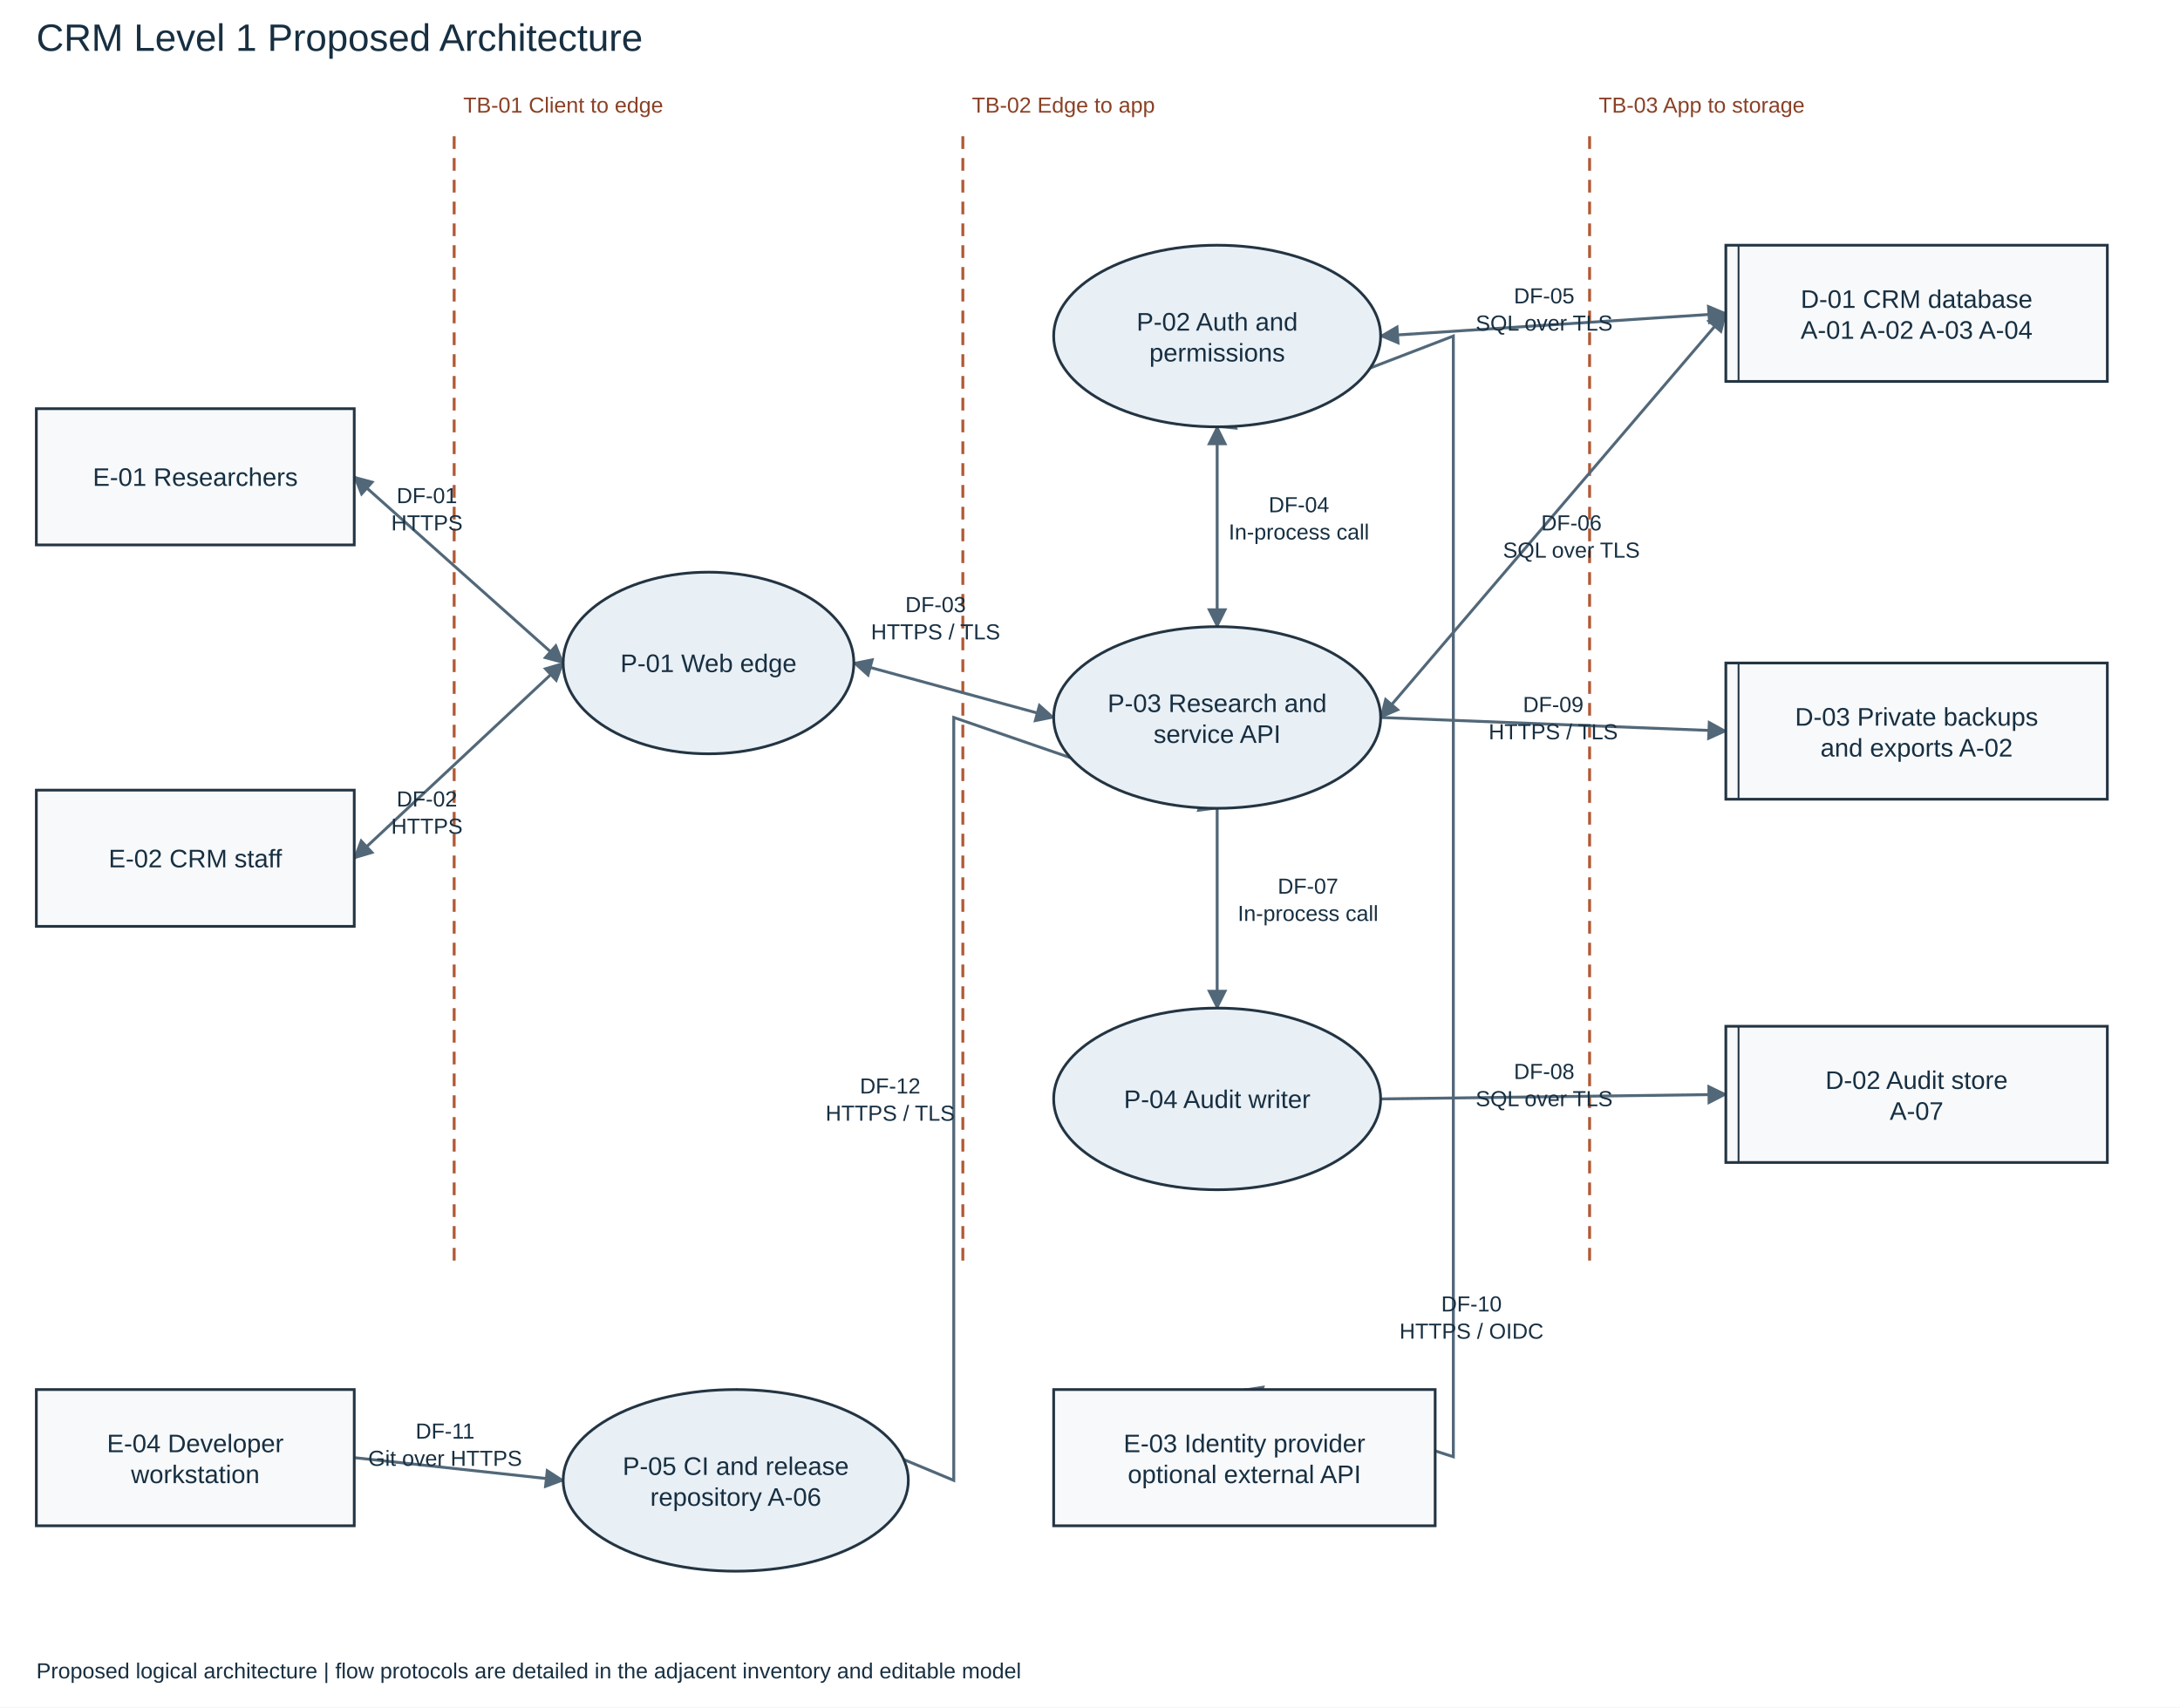
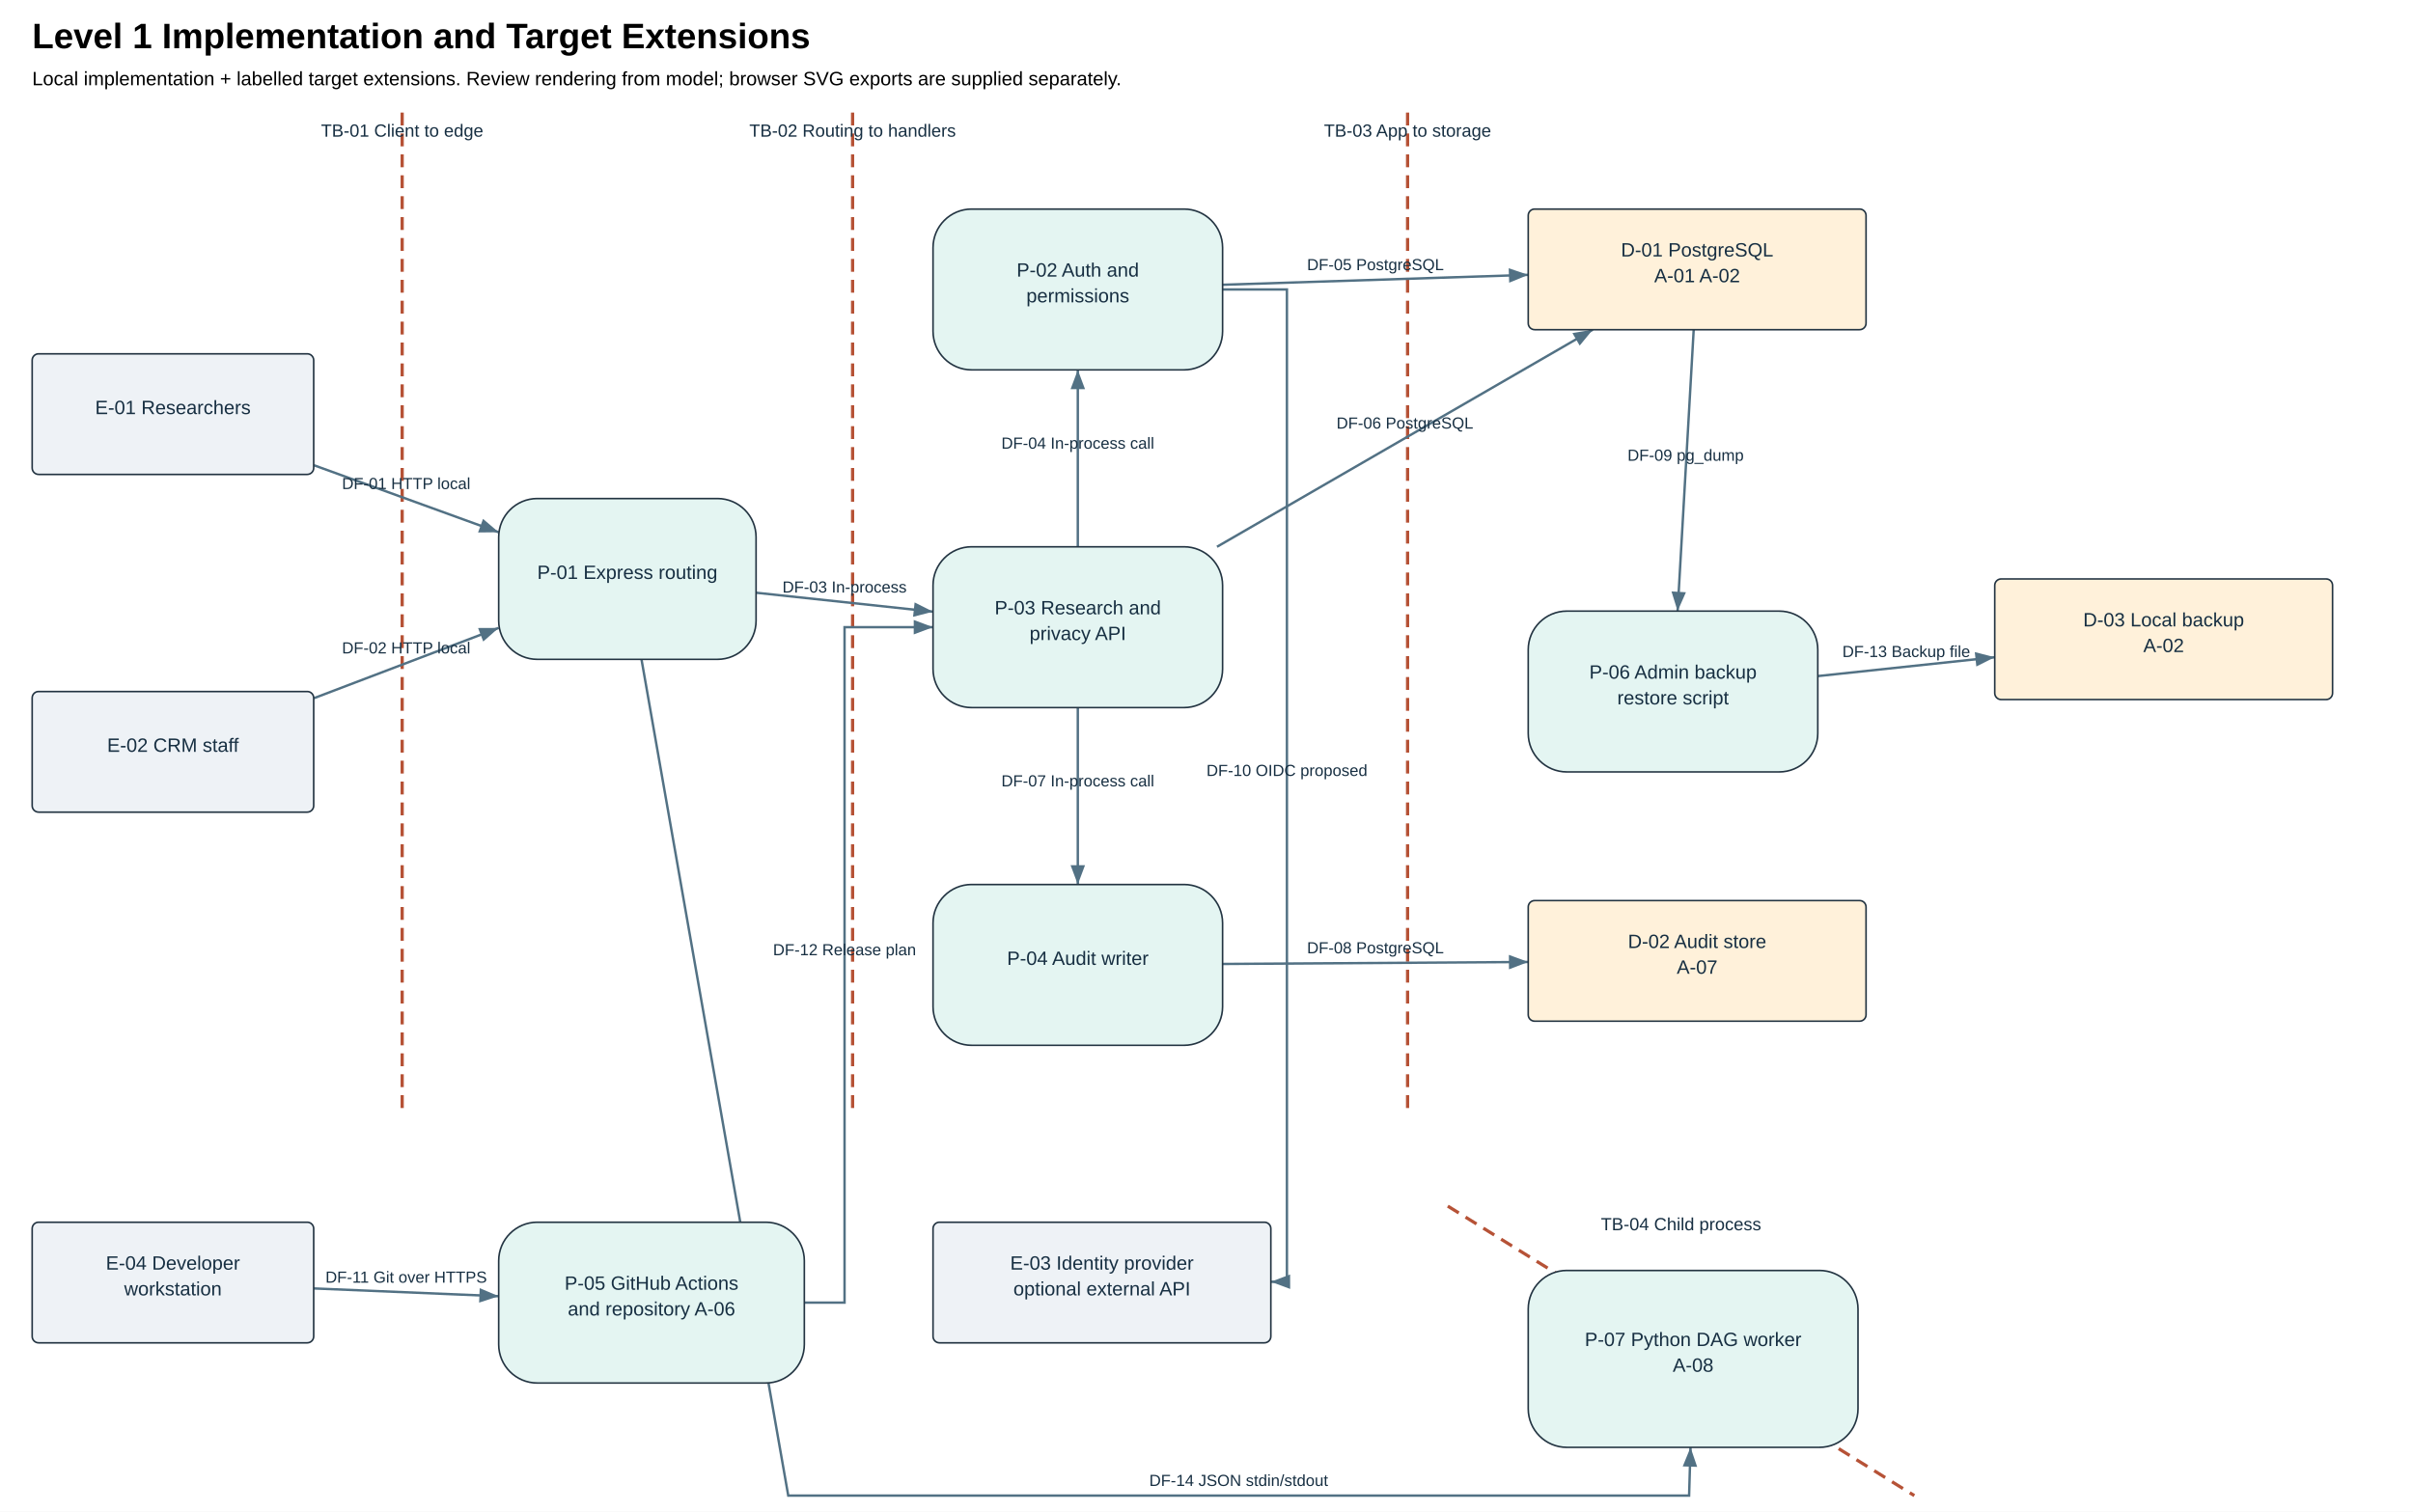
- <svg xmlns="http://www.w3.org/2000/svg" width="1200" height="940" viewBox="0 0 1200 940">
+ <svg xmlns="http://www.w3.org/2000/svg" width="1500" height="940" viewBox="0 -70 1500 940">
+   <rect x="0" y="-70" width="100%" height="100%" fill="white" />
  <defs>
-     <marker id="arrow" viewBox="0 0 10 10" refX="9" refY="5" markerWidth="7" markerHeight="7" orient="auto-start-reverse">
-       <path d="M 0 0 L 10 5 L 0 10 z" fill="#526879" />
+     <marker id="arrow" markerWidth="8" markerHeight="6" refX="8" refY="3" orient="auto">
+       <path d="M0,0 L8,3 L0,6" fill="#527184" />
    </marker>
  </defs>
-   <rect width="100%" height="100%" fill="white" />
-   <text x="20" y="28" text-anchor="start" font-family="Arial,sans-serif" font-size="21" fill="#172f41">CRM Level 1 Proposed Architecture</text>
-   <polyline points="250,75 250,695" fill="none" stroke="#b25935" stroke-width="1.6" stroke-dasharray="7 5" />
-   <text x="255" y="62" text-anchor="start" font-family="Arial,sans-serif" font-size="12" fill="#8a4025">TB-01 Client to edge</text>
-   <polyline points="530,75 530,695" fill="none" stroke="#b25935" stroke-width="1.6" stroke-dasharray="7 5" />
-   <text x="535" y="62" text-anchor="start" font-family="Arial,sans-serif" font-size="12" fill="#8a4025">TB-02 Edge to app</text>
-   <polyline points="875,75 875,695" fill="none" stroke="#b25935" stroke-width="1.6" stroke-dasharray="7 5" />
-   <text x="880" y="62" text-anchor="start" font-family="Arial,sans-serif" font-size="12" fill="#8a4025">TB-03 App to storage</text>
-   <polyline points="195.0,262.5 310.0,365.0" fill="none" stroke="#526879" stroke-width="1.6" marker-end="url(#arrow)" marker-start="url(#arrow)" />
-   <text x="235" y="277" text-anchor="middle" font-family="Arial,sans-serif" font-size="12" fill="#172f41">DF-01</text>
-   <text x="235" y="292" text-anchor="middle" font-family="Arial,sans-serif" font-size="12" fill="#172f41">HTTPS</text>
-   <polyline points="195.0,472.5 310.0,365.0" fill="none" stroke="#526879" stroke-width="1.6" marker-end="url(#arrow)" marker-start="url(#arrow)" />
-   <text x="235" y="444" text-anchor="middle" font-family="Arial,sans-serif" font-size="12" fill="#172f41">DF-02</text>
-   <text x="235" y="459" text-anchor="middle" font-family="Arial,sans-serif" font-size="12" fill="#172f41">HTTPS</text>
-   <polyline points="470.0,365.0 580.0,395.0" fill="none" stroke="#526879" stroke-width="1.6" marker-end="url(#arrow)" marker-start="url(#arrow)" />
-   <text x="515" y="337" text-anchor="middle" font-family="Arial,sans-serif" font-size="12" fill="#172f41">DF-03</text>
-   <text x="515" y="352" text-anchor="middle" font-family="Arial,sans-serif" font-size="12" fill="#172f41">HTTPS / TLS</text>
-   <polyline points="670.0,345.0 670.0,235.0" fill="none" stroke="#526879" stroke-width="1.6" marker-end="url(#arrow)" marker-start="url(#arrow)" />
-   <text x="715" y="282" text-anchor="middle" font-family="Arial,sans-serif" font-size="12" fill="#172f41">DF-04</text>
-   <text x="715" y="297" text-anchor="middle" font-family="Arial,sans-serif" font-size="12" fill="#172f41">In-process call</text>
-   <polyline points="760.0,185.0 950.0,172.5" fill="none" stroke="#526879" stroke-width="1.6" marker-end="url(#arrow)" marker-start="url(#arrow)" />
-   <text x="850" y="167" text-anchor="middle" font-family="Arial,sans-serif" font-size="12" fill="#172f41">DF-05</text>
-   <text x="850" y="182" text-anchor="middle" font-family="Arial,sans-serif" font-size="12" fill="#172f41">SQL over TLS</text>
-   <polyline points="760.0,395.0 950.0,172.5" fill="none" stroke="#526879" stroke-width="1.6" marker-end="url(#arrow)" marker-start="url(#arrow)" />
-   <text x="865" y="292" text-anchor="middle" font-family="Arial,sans-serif" font-size="12" fill="#172f41">DF-06</text>
-   <text x="865" y="307" text-anchor="middle" font-family="Arial,sans-serif" font-size="12" fill="#172f41">SQL over TLS</text>
-   <polyline points="670.0,445.0 670.0,555.0" fill="none" stroke="#526879" stroke-width="1.6" marker-end="url(#arrow)" />
-   <text x="720" y="492" text-anchor="middle" font-family="Arial,sans-serif" font-size="12" fill="#172f41">DF-07</text>
-   <text x="720" y="507" text-anchor="middle" font-family="Arial,sans-serif" font-size="12" fill="#172f41">In-process call</text>
-   <polyline points="760.0,605.0 950.0,602.5" fill="none" stroke="#526879" stroke-width="1.6" marker-end="url(#arrow)" />
-   <text x="850" y="594" text-anchor="middle" font-family="Arial,sans-serif" font-size="12" fill="#172f41">DF-08</text>
-   <text x="850" y="609" text-anchor="middle" font-family="Arial,sans-serif" font-size="12" fill="#172f41">SQL over TLS</text>
-   <polyline points="760.0,395.0 950.0,402.5" fill="none" stroke="#526879" stroke-width="1.6" marker-end="url(#arrow)" />
-   <text x="855" y="392" text-anchor="middle" font-family="Arial,sans-serif" font-size="12" fill="#172f41">DF-09</text>
-   <text x="855" y="407" text-anchor="middle" font-family="Arial,sans-serif" font-size="12" fill="#172f41">HTTPS / TLS</text>
-   <polyline points="670.0,235.0 800,185 800,802 685.0,765.0" fill="none" stroke="#526879" stroke-width="1.6" marker-end="url(#arrow)" marker-start="url(#arrow)" />
-   <text x="810" y="722" text-anchor="middle" font-family="Arial,sans-serif" font-size="12" fill="#172f41">DF-10</text>
-   <text x="810" y="737" text-anchor="middle" font-family="Arial,sans-serif" font-size="12" fill="#172f41">HTTPS / OIDC</text>
-   <polyline points="195.0,802.5 310.0,815.0" fill="none" stroke="#526879" stroke-width="1.6" marker-end="url(#arrow)" />
-   <text x="245" y="792" text-anchor="middle" font-family="Arial,sans-serif" font-size="12" fill="#172f41">DF-11</text>
-   <text x="245" y="807" text-anchor="middle" font-family="Arial,sans-serif" font-size="12" fill="#172f41">Git over HTTPS</text>
-   <polyline points="405.0,765.0 525,815 525,395 670.0,445.0" fill="none" stroke="#526879" stroke-width="1.6" marker-end="url(#arrow)" />
-   <text x="490" y="602" text-anchor="middle" font-family="Arial,sans-serif" font-size="12" fill="#172f41">DF-12</text>
-   <text x="490" y="617" text-anchor="middle" font-family="Arial,sans-serif" font-size="12" fill="#172f41">HTTPS / TLS</text>
-   <rect x="20" y="225" width="175" height="75" fill="#f7f9fb" stroke="#233442" stroke-width="1.5" />
-   <text x="107.5" y="267.5" text-anchor="middle" font-family="Arial,sans-serif" font-size="14" fill="#172f41">E-01 Researchers</text>
-   <rect x="20" y="435" width="175" height="75" fill="#f7f9fb" stroke="#233442" stroke-width="1.5" />
-   <text x="107.5" y="477.5" text-anchor="middle" font-family="Arial,sans-serif" font-size="14" fill="#172f41">E-02 CRM staff</text>
-   <ellipse cx="390.0" cy="365.0" rx="80.0" ry="50.0" fill="#e8eff5" stroke="#233442" stroke-width="1.5" />
-   <text x="390.0" y="370.0" text-anchor="middle" font-family="Arial,sans-serif" font-size="14" fill="#172f41">P-01 Web edge</text>
-   <ellipse cx="670.0" cy="185.0" rx="90.0" ry="50.0" fill="#e8eff5" stroke="#233442" stroke-width="1.5" />
-   <text x="670.0" y="182.0" text-anchor="middle" font-family="Arial,sans-serif" font-size="14" fill="#172f41">P-02 Auth and</text>
-   <text x="670.0" y="199.0" text-anchor="middle" font-family="Arial,sans-serif" font-size="14" fill="#172f41">permissions</text>
-   <ellipse cx="670.0" cy="395.0" rx="90.0" ry="50.0" fill="#e8eff5" stroke="#233442" stroke-width="1.5" />
-   <text x="670.0" y="392.0" text-anchor="middle" font-family="Arial,sans-serif" font-size="14" fill="#172f41">P-03 Research and</text>
-   <text x="670.0" y="409.0" text-anchor="middle" font-family="Arial,sans-serif" font-size="14" fill="#172f41">service API</text>
-   <ellipse cx="670.0" cy="605.0" rx="90.0" ry="50.0" fill="#e8eff5" stroke="#233442" stroke-width="1.5" />
-   <text x="670.0" y="610.0" text-anchor="middle" font-family="Arial,sans-serif" font-size="14" fill="#172f41">P-04 Audit writer</text>
-   <rect x="950" y="135" width="210" height="75" fill="#f7f9fb" stroke="#233442" stroke-width="1.5" />
-   <line x1="957" y1="135" x2="957" y2="210" stroke="#233442" />
-   <text x="1055.0" y="169.5" text-anchor="middle" font-family="Arial,sans-serif" font-size="14" fill="#172f41">D-01 CRM database</text>
-   <text x="1055.0" y="186.5" text-anchor="middle" font-family="Arial,sans-serif" font-size="14" fill="#172f41">A-01 A-02 A-03 A-04</text>
-   <rect x="950" y="565" width="210" height="75" fill="#f7f9fb" stroke="#233442" stroke-width="1.5" />
-   <line x1="957" y1="565" x2="957" y2="640" stroke="#233442" />
-   <text x="1055.0" y="599.5" text-anchor="middle" font-family="Arial,sans-serif" font-size="14" fill="#172f41">D-02 Audit store</text>
-   <text x="1055.0" y="616.5" text-anchor="middle" font-family="Arial,sans-serif" font-size="14" fill="#172f41">A-07</text>
-   <rect x="950" y="365" width="210" height="75" fill="#f7f9fb" stroke="#233442" stroke-width="1.5" />
-   <line x1="957" y1="365" x2="957" y2="440" stroke="#233442" />
-   <text x="1055.0" y="399.5" text-anchor="middle" font-family="Arial,sans-serif" font-size="14" fill="#172f41">D-03 Private backups</text>
-   <text x="1055.0" y="416.5" text-anchor="middle" font-family="Arial,sans-serif" font-size="14" fill="#172f41">and exports A-02</text>
-   <rect x="580" y="765" width="210" height="75" fill="#f7f9fb" stroke="#233442" stroke-width="1.5" />
-   <text x="685.0" y="799.5" text-anchor="middle" font-family="Arial,sans-serif" font-size="14" fill="#172f41">E-03 Identity provider</text>
-   <text x="685.0" y="816.5" text-anchor="middle" font-family="Arial,sans-serif" font-size="14" fill="#172f41">optional external API</text>
-   <rect x="20" y="765" width="175" height="75" fill="#f7f9fb" stroke="#233442" stroke-width="1.5" />
-   <text x="107.5" y="799.5" text-anchor="middle" font-family="Arial,sans-serif" font-size="14" fill="#172f41">E-04 Developer</text>
-   <text x="107.5" y="816.5" text-anchor="middle" font-family="Arial,sans-serif" font-size="14" fill="#172f41">workstation</text>
-   <ellipse cx="405.0" cy="815.0" rx="95.0" ry="50.0" fill="#e8eff5" stroke="#233442" stroke-width="1.5" />
-   <text x="405.0" y="812.0" text-anchor="middle" font-family="Arial,sans-serif" font-size="14" fill="#172f41">P-05 CI and release</text>
-   <text x="405.0" y="829.0" text-anchor="middle" font-family="Arial,sans-serif" font-size="14" fill="#172f41">repository A-06</text>
-   <text x="20" y="924" text-anchor="start" font-family="Arial,sans-serif" font-size="12" fill="#172f41">Proposed logical architecture | flow protocols are detailed in the adjacent inventory and editable model</text>
+   <text x="20" y="-40" font-family="Arial" font-size="22" font-weight="bold">Level 1 Implementation and Target Extensions</text>
+   <text x="20" y="-17" font-family="Arial" font-size="12">Local implementation + labelled target extensions. Review rendering from model; browser SVG exports are supplied separately.</text>
+   <line x1="250" y1="0" x2="250" y2="620" stroke="#b65236" stroke-width="2" stroke-dasharray="8 5" />
+   <text x="250.0" y="15" text-anchor="middle" font-family="Arial" font-size="11" fill="#172f42">TB-01 Client to edge</text>
+   <line x1="530" y1="0" x2="530" y2="620" stroke="#b65236" stroke-width="2" stroke-dasharray="8 5" />
+   <text x="530.0" y="15" text-anchor="middle" font-family="Arial" font-size="11" fill="#172f42">TB-02 Routing to handlers</text>
+   <line x1="875" y1="0" x2="875" y2="620" stroke="#b65236" stroke-width="2" stroke-dasharray="8 5" />
+   <text x="875.0" y="15" text-anchor="middle" font-family="Arial" font-size="11" fill="#172f42">TB-03 App to storage</text>
+   <line x1="900" y1="680" x2="1190" y2="860" stroke="#b65236" stroke-width="2" stroke-dasharray="8 5" />
+   <text x="1045.0" y="695" text-anchor="middle" font-family="Arial" font-size="11" fill="#172f42">TB-04 Child process</text>
+   <polyline points="195.0,219.248 310.0,260.973" fill="none" stroke="#527184" stroke-width="1.5" marker-end="url(#arrow)" />
+   <text x="252.5" y="234.111" text-anchor="middle" font-family="Arial" font-size="10" fill="#172f42">DF-01 HTTP local</text>
+   <polyline points="195.0,364.204 310.0,320.442" fill="none" stroke="#527184" stroke-width="1.5" marker-end="url(#arrow)" />
+   <text x="252.5" y="336.323" text-anchor="middle" font-family="Arial" font-size="10" fill="#172f42">DF-02 HTTP local</text>
+   <polyline points="470.0,298.571 580.0,310.357" fill="none" stroke="#527184" stroke-width="1.5" marker-end="url(#arrow)" />
+   <text x="525.0" y="298.464" text-anchor="middle" font-family="Arial" font-size="10" fill="#172f42">DF-03 In-process</text>
+   <polyline points="670.0,270.0 670.0,160.0" fill="none" stroke="#527184" stroke-width="1.5" marker-end="url(#arrow)" />
+   <text x="670.0" y="209.0" text-anchor="middle" font-family="Arial" font-size="10" fill="#172f42">DF-04 In-process call</text>
+   <polyline points="760.0,107.078 950.0,100.909" fill="none" stroke="#527184" stroke-width="1.5" marker-end="url(#arrow)" />
+   <text x="855.0" y="97.994" text-anchor="middle" font-family="Arial" font-size="10" fill="#172f42">DF-05 PostgreSQL</text>
+   <polyline points="756.517,270.0 990.112,135.0" fill="none" stroke="#527184" stroke-width="1.5" marker-end="url(#arrow)" />
+   <text x="873.315" y="196.5" text-anchor="middle" font-family="Arial" font-size="10" fill="#172f42">DF-06 PostgreSQL</text>
+   <polyline points="670.0,370.0 670.0,480.0" fill="none" stroke="#527184" stroke-width="1.5" marker-end="url(#arrow)" />
+   <text x="670.0" y="419.0" text-anchor="middle" font-family="Arial" font-size="10" fill="#172f42">DF-07 In-process call</text>
+   <polyline points="760.0,529.416 950.0,528.182" fill="none" stroke="#527184" stroke-width="1.5" marker-end="url(#arrow)" />
+   <text x="855.0" y="522.799" text-anchor="middle" font-family="Arial" font-size="10" fill="#172f42">DF-08 PostgreSQL</text>
+   <polyline points="1052.857,135.0 1042.857,310.0" fill="none" stroke="#527184" stroke-width="1.5" marker-end="url(#arrow)" />
+   <text x="1047.857" y="216.5" text-anchor="middle" font-family="Arial" font-size="10" fill="#172f42">DF-09 pg_dump</text>
+   <polyline points="760.0,110.0 800,110 800,727 790.0,727.043" fill="none" stroke="#527184" stroke-width="1.5" marker-end="url(#arrow)" />
+   <text x="800.0" y="412.5" text-anchor="middle" font-family="Arial" font-size="10" fill="#172f42">DF-10 OIDC proposed</text>
+   <polyline points="195.0,731.176 310.0,736.008" fill="none" stroke="#527184" stroke-width="1.5" marker-end="url(#arrow)" />
+   <text x="252.5" y="727.592" text-anchor="middle" font-family="Arial" font-size="10" fill="#172f42">DF-11 Git over HTTPS</text>
+   <polyline points="500.0,740.0 525,740 525,320 580.0,320.0" fill="none" stroke="#527184" stroke-width="1.5" marker-end="url(#arrow)" />
+   <text x="525.0" y="524.0" text-anchor="middle" font-family="Arial" font-size="10" fill="#172f42">DF-12 Release plan</text>
+   <polyline points="1130.0,350.41 1240.0,338.689" fill="none" stroke="#527184" stroke-width="1.5" marker-end="url(#arrow)" />
+   <text x="1185.0" y="338.549" text-anchor="middle" font-family="Arial" font-size="10" fill="#172f42">DF-13 Backup file</text>
+   <polyline points="398.772,340.0 490,860 1050,860 1050.882,830.0" fill="none" stroke="#527184" stroke-width="1.5" marker-end="url(#arrow)" />
+   <text x="770.0" y="854.0" text-anchor="middle" font-family="Arial" font-size="10" fill="#172f42">DF-14 JSON stdin/stdout</text>
+   <rect x="20" y="150" width="175" height="75" rx="4" fill="#eef2f6" stroke="#233442" />
+   <text x="107.5" y="187.5" text-anchor="middle" font-family="Arial" font-size="12" fill="#172f42">E-01 Researchers</text>
+   <rect x="20" y="360" width="175" height="75" rx="4" fill="#eef2f6" stroke="#233442" />
+   <text x="107.5" y="397.5" text-anchor="middle" font-family="Arial" font-size="12" fill="#172f42">E-02 CRM staff</text>
+   <rect x="310" y="240" width="160" height="100" rx="24" fill="#e4f5f2" stroke="#233442" />
+   <text x="390.0" y="290.0" text-anchor="middle" font-family="Arial" font-size="12" fill="#172f42">P-01 Express routing</text>
+   <rect x="580" y="60" width="180" height="100" rx="24" fill="#e4f5f2" stroke="#233442" />
+   <text x="670.0" y="102.0" text-anchor="middle" font-family="Arial" font-size="12" fill="#172f42">P-02 Auth and</text>
+   <text x="670.0" y="118.0" text-anchor="middle" font-family="Arial" font-size="12" fill="#172f42">permissions</text>
+   <rect x="580" y="270" width="180" height="100" rx="24" fill="#e4f5f2" stroke="#233442" />
+   <text x="670.0" y="312.0" text-anchor="middle" font-family="Arial" font-size="12" fill="#172f42">P-03 Research and</text>
+   <text x="670.0" y="328.0" text-anchor="middle" font-family="Arial" font-size="12" fill="#172f42">privacy API</text>
+   <rect x="580" y="480" width="180" height="100" rx="24" fill="#e4f5f2" stroke="#233442" />
+   <text x="670.0" y="530.0" text-anchor="middle" font-family="Arial" font-size="12" fill="#172f42">P-04 Audit writer</text>
+   <rect x="950" y="60" width="210" height="75" rx="4" fill="#fff1da" stroke="#233442" />
+   <text x="1055.0" y="89.5" text-anchor="middle" font-family="Arial" font-size="12" fill="#172f42">D-01 PostgreSQL</text>
+   <text x="1055.0" y="105.5" text-anchor="middle" font-family="Arial" font-size="12" fill="#172f42">A-01 A-02</text>
+   <rect x="950" y="490" width="210" height="75" rx="4" fill="#fff1da" stroke="#233442" />
+   <text x="1055.0" y="519.5" text-anchor="middle" font-family="Arial" font-size="12" fill="#172f42">D-02 Audit store</text>
+   <text x="1055.0" y="535.5" text-anchor="middle" font-family="Arial" font-size="12" fill="#172f42">A-07</text>
+   <rect x="1240" y="290" width="210" height="75" rx="4" fill="#fff1da" stroke="#233442" />
+   <text x="1345.0" y="319.5" text-anchor="middle" font-family="Arial" font-size="12" fill="#172f42">D-03 Local backup</text>
+   <text x="1345.0" y="335.5" text-anchor="middle" font-family="Arial" font-size="12" fill="#172f42">A-02</text>
+   <rect x="580" y="690" width="210" height="75" rx="4" fill="#eef2f6" stroke="#233442" />
+   <text x="685.0" y="719.5" text-anchor="middle" font-family="Arial" font-size="12" fill="#172f42">E-03 Identity provider</text>
+   <text x="685.0" y="735.5" text-anchor="middle" font-family="Arial" font-size="12" fill="#172f42">optional external API</text>
+   <rect x="20" y="690" width="175" height="75" rx="4" fill="#eef2f6" stroke="#233442" />
+   <text x="107.5" y="719.5" text-anchor="middle" font-family="Arial" font-size="12" fill="#172f42">E-04 Developer</text>
+   <text x="107.5" y="735.5" text-anchor="middle" font-family="Arial" font-size="12" fill="#172f42">workstation</text>
+   <rect x="310" y="690" width="190" height="100" rx="24" fill="#e4f5f2" stroke="#233442" />
+   <text x="405.0" y="732.0" text-anchor="middle" font-family="Arial" font-size="12" fill="#172f42">P-05 GitHub Actions</text>
+   <text x="405.0" y="748.0" text-anchor="middle" font-family="Arial" font-size="12" fill="#172f42">and repository A-06</text>
+   <rect x="950" y="310" width="180" height="100" rx="24" fill="#e4f5f2" stroke="#233442" />
+   <text x="1040.0" y="352.0" text-anchor="middle" font-family="Arial" font-size="12" fill="#172f42">P-06 Admin backup</text>
+   <text x="1040.0" y="368.0" text-anchor="middle" font-family="Arial" font-size="12" fill="#172f42">restore script</text>
+   <rect x="950" y="720" width="205" height="110" rx="24" fill="#e4f5f2" stroke="#233442" />
+   <text x="1052.5" y="767.0" text-anchor="middle" font-family="Arial" font-size="12" fill="#172f42">P-07 Python DAG worker</text>
+   <text x="1052.5" y="783.0" text-anchor="middle" font-family="Arial" font-size="12" fill="#172f42">A-08</text>
</svg>
